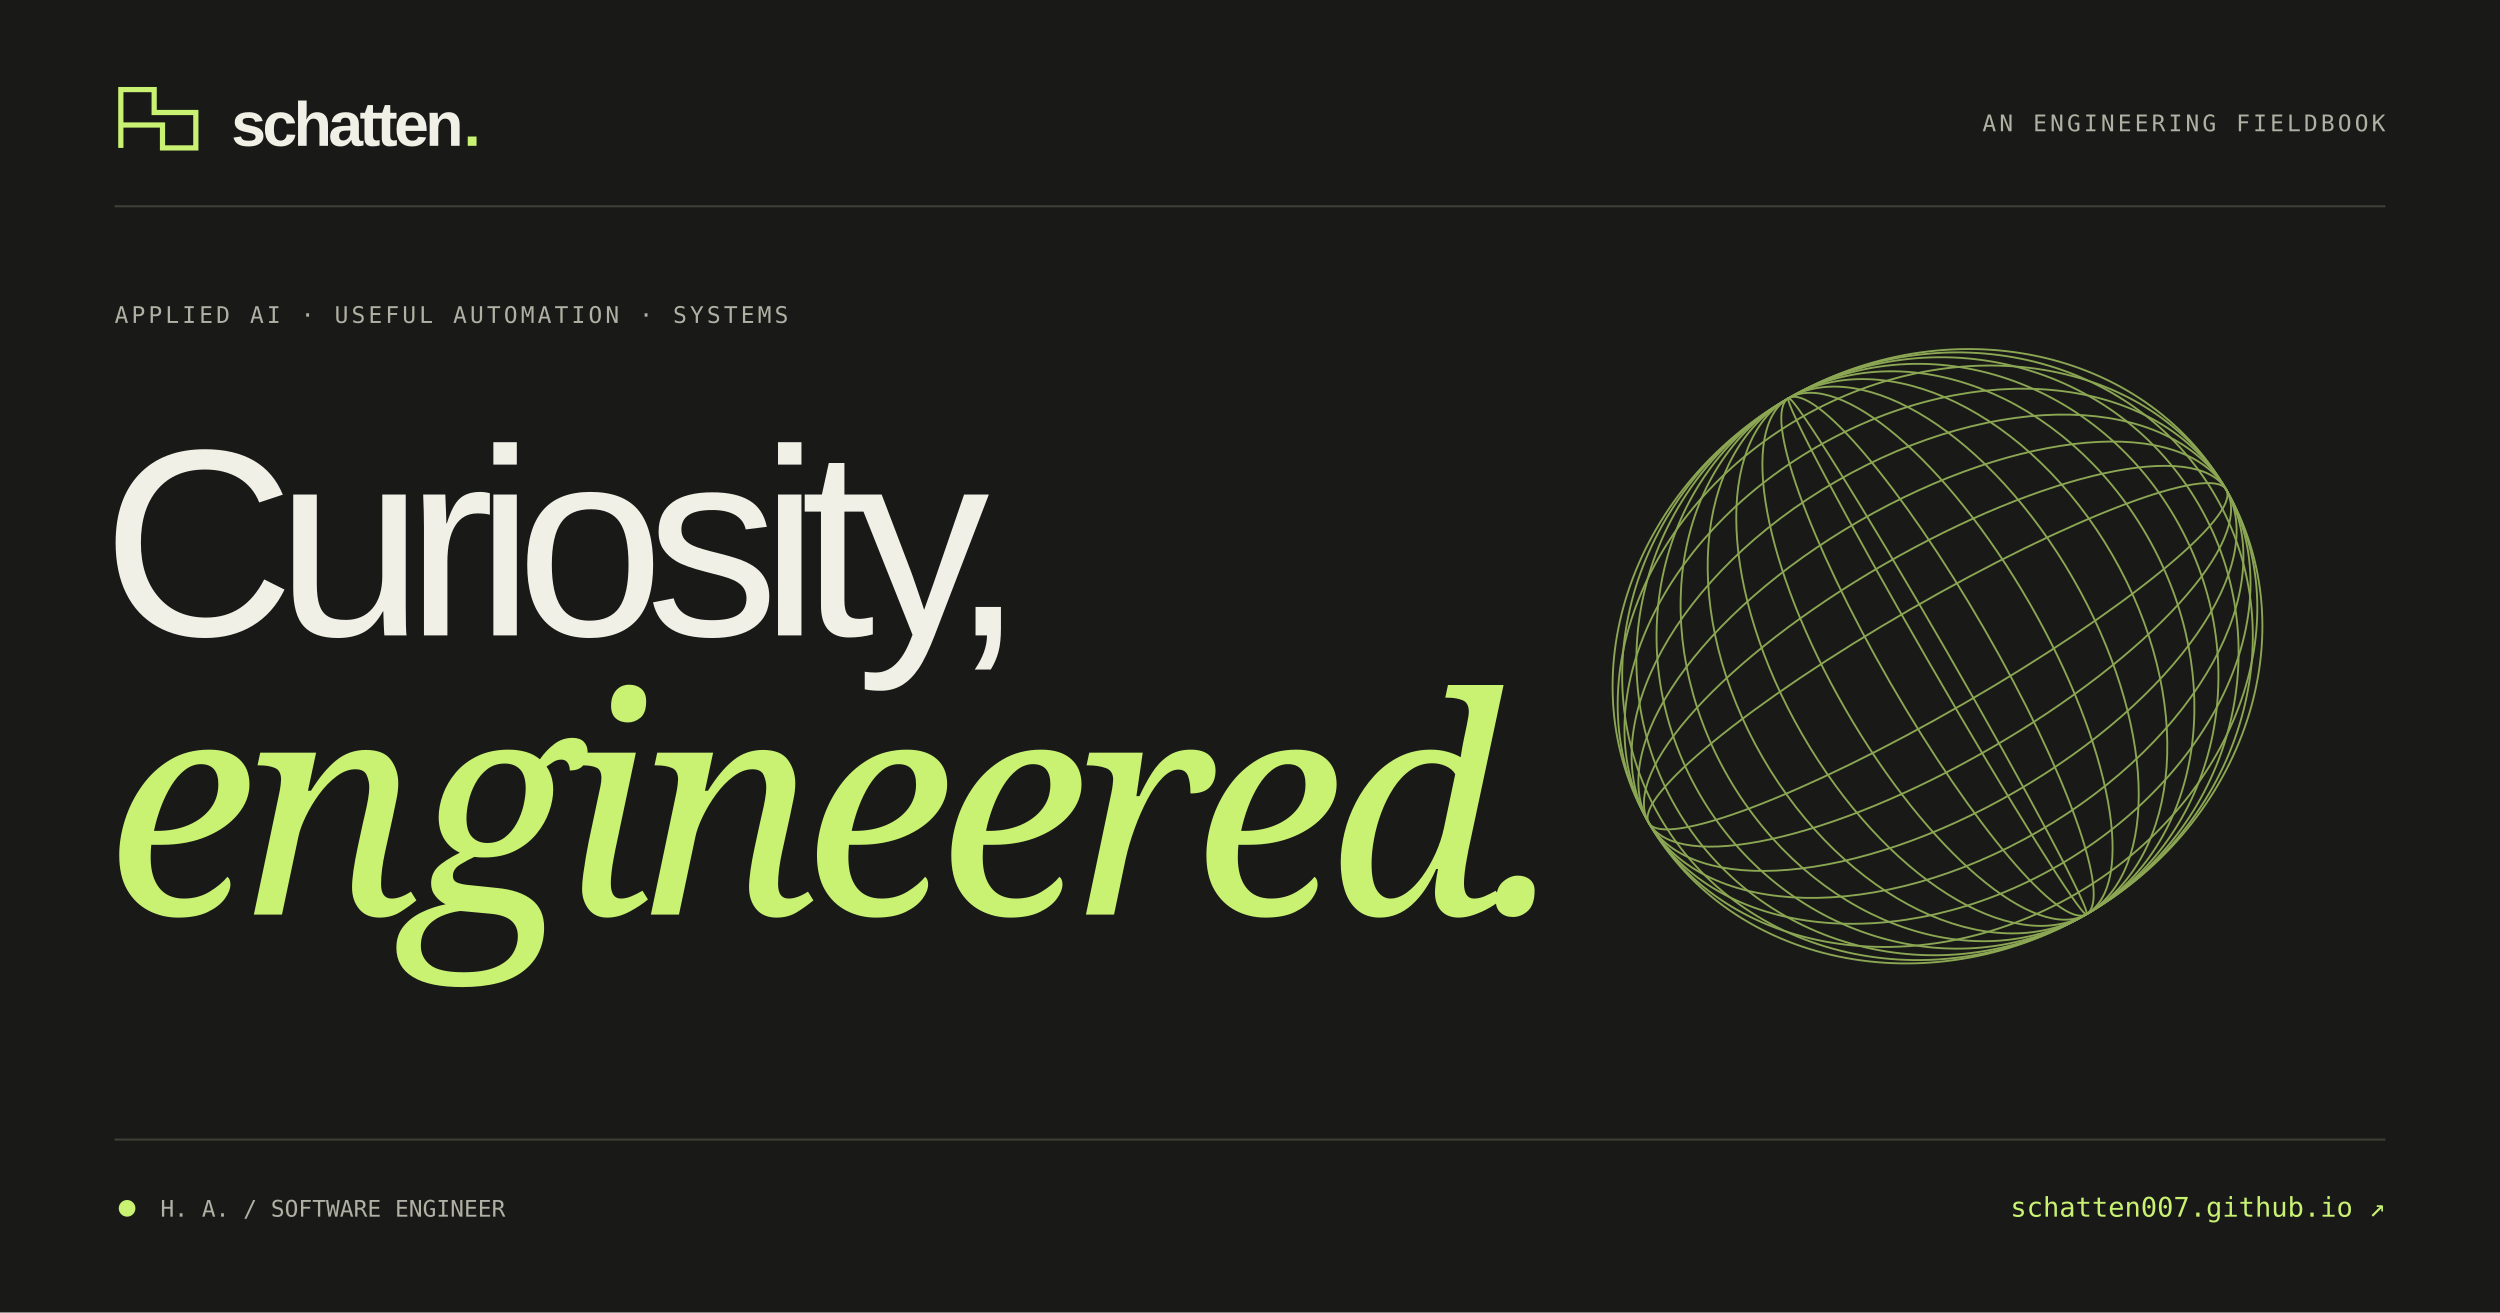
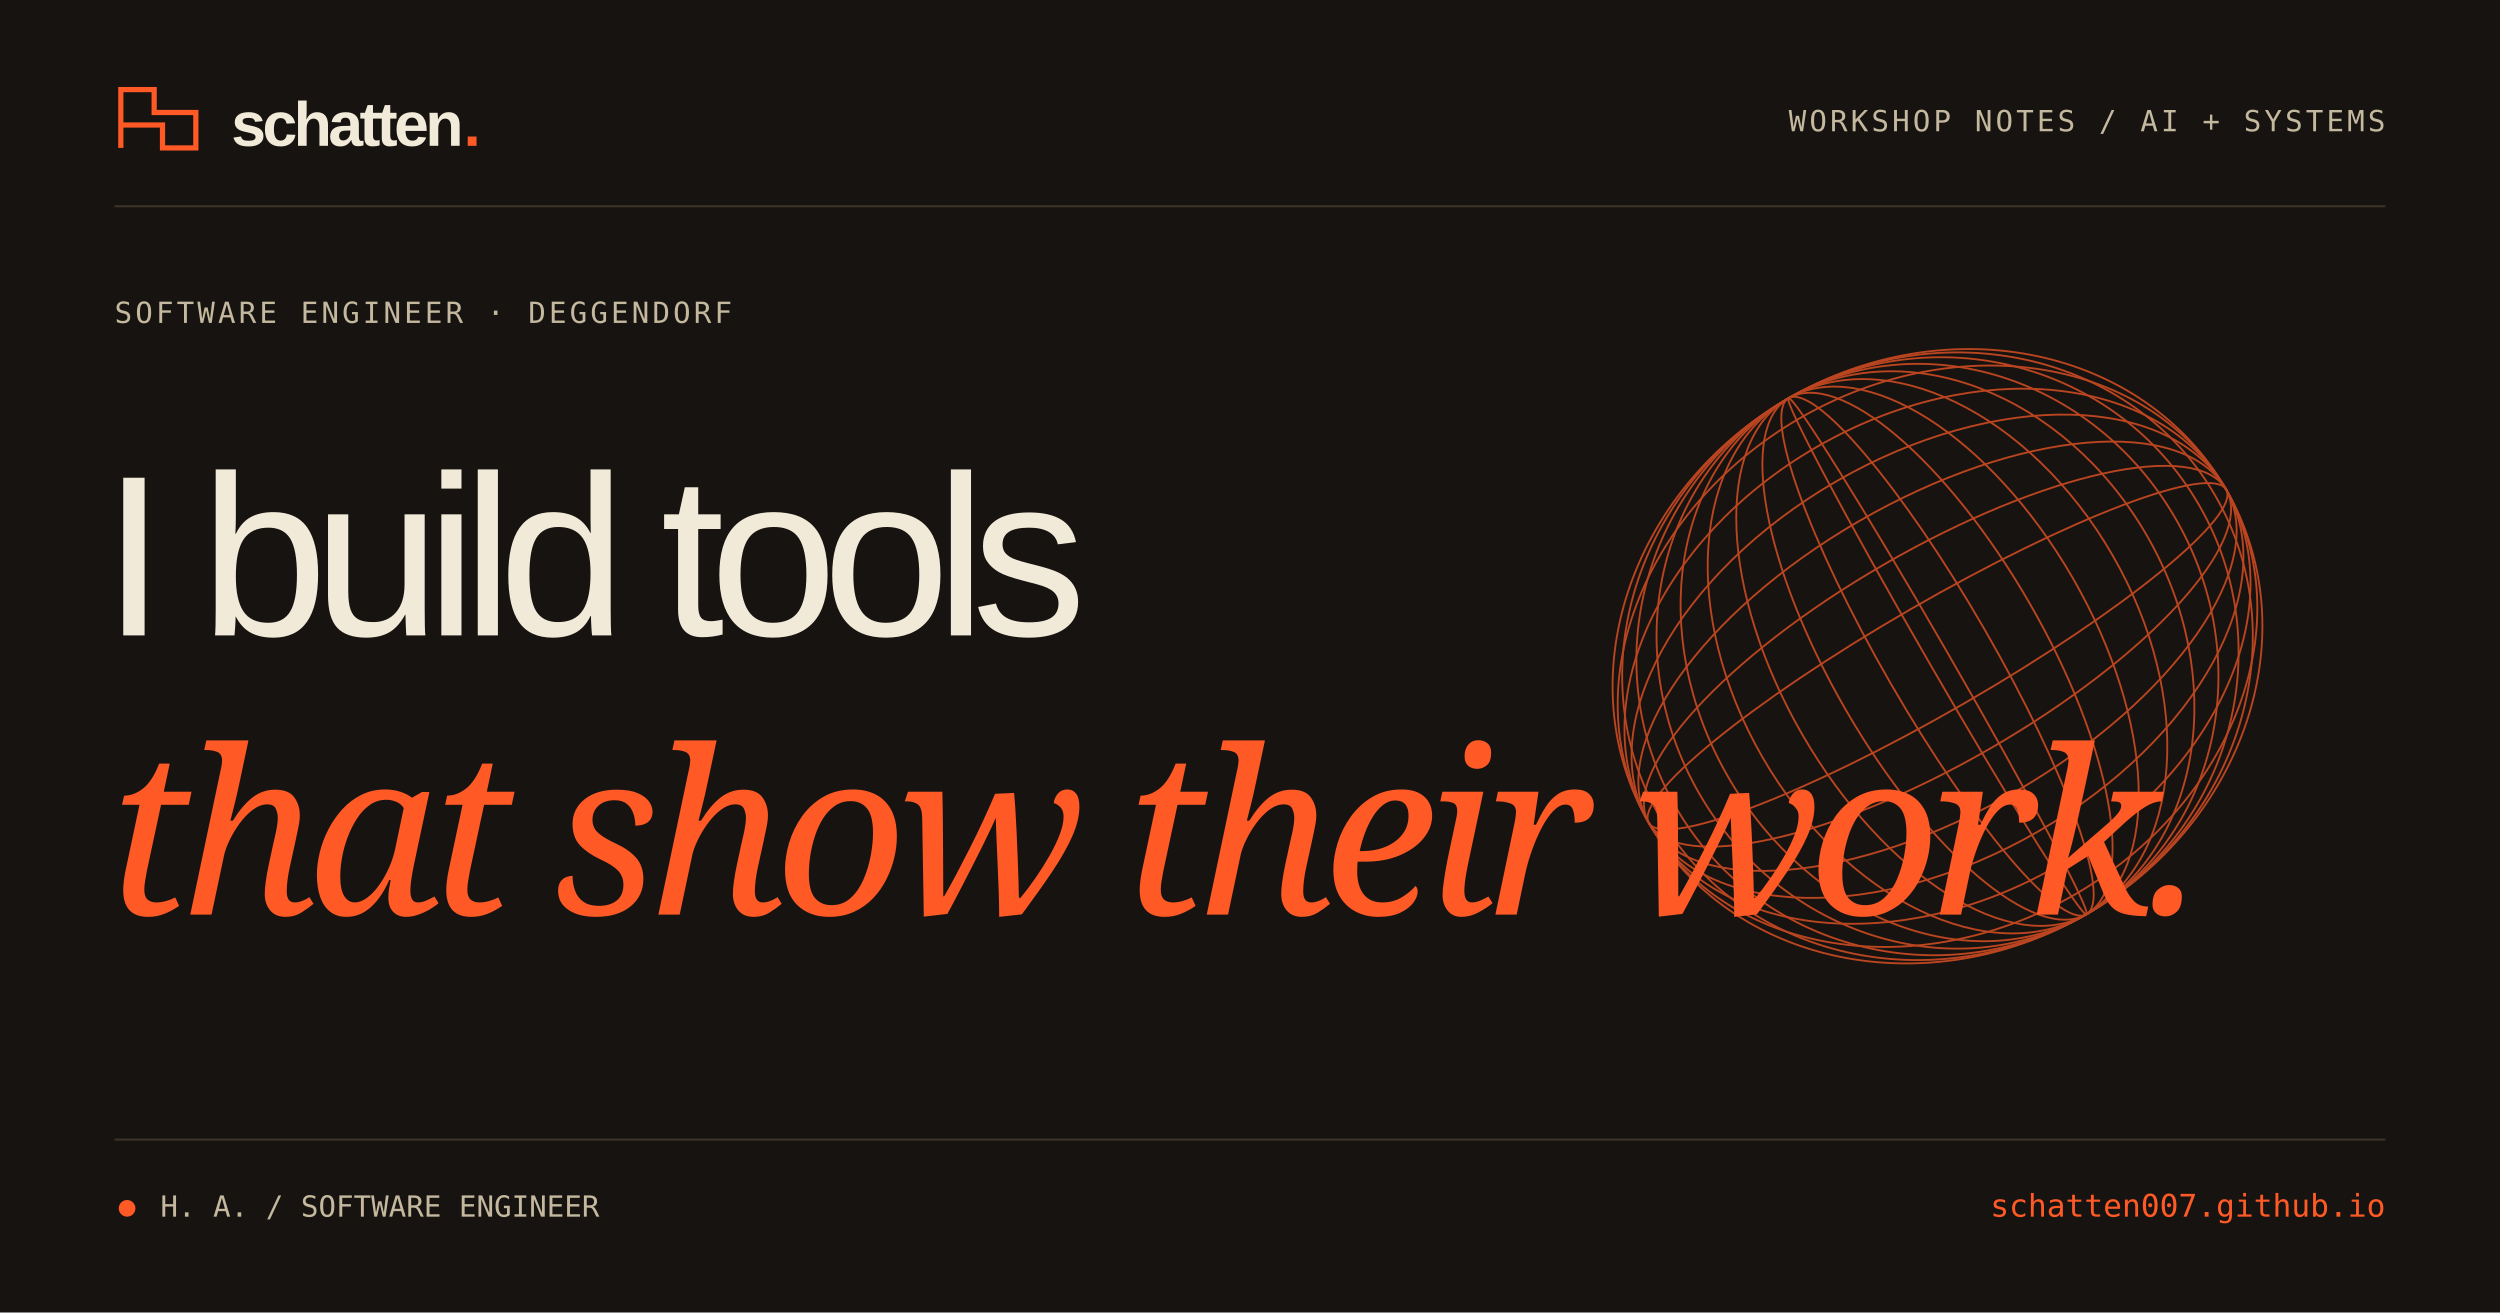
<svg xmlns="http://www.w3.org/2000/svg" width="1200" height="630" viewBox="0 0 1200 630">
-   <rect width="1200" height="630" fill="#191a17" />
-   <g fill="none" stroke="#3d3f36">
+   <rect width="1200" height="630" fill="#171310" />
+   <g fill="none" stroke="#3b3327">
    <path d="M55 99h1090M55 547h1090" />
  </g>
-   <path d="M58 71V43h16v11h20v17H78V60H58Z" fill="none" stroke="#c9f273" stroke-width="2.5" />
-   <text x="111" y="70" fill="#f1f0e7" font-size="30" font-family="Arial,sans-serif" font-weight="bold" letter-spacing="-1.7">schatten<tspan fill="#c9f273">.</tspan>
+   <path d="M58 71V43h16v11h20v17H78V60H58Z" fill="none" stroke="#ff5a26" stroke-width="2.5" />
+   <text x="111" y="70" fill="#f1ead9" font-size="30" font-family="Arial,sans-serif" font-weight="bold" letter-spacing="-1.7">schatten<tspan fill="#ff5a26">.</tspan>
  </text>
-   <text x="1145" y="63" text-anchor="end" fill="#b0b0a4" font-size="11" font-family="monospace" letter-spacing="1.5">AN ENGINEERING FIELDBOOK</text>
-   <text x="55" y="155" fill="#b0b0a4" font-size="11" font-family="monospace" letter-spacing="1.5">APPLIED AI · USEFUL AUTOMATION · SYSTEMS</text>
-   <text x="49" y="305" fill="#f1f0e7" font-size="128" font-family="Arial,sans-serif" letter-spacing="-9">Curiosity,</text>
-   <text x="51" y="439" fill="#c9f273" font-size="145" font-style="italic" font-family="Georgia,serif" letter-spacing="-7">engineered.</text>
-   <g transform="translate(930 315) rotate(-30)" fill="none" stroke="#c9f273" stroke-width=".9" opacity=".65">
+   <text x="1145" y="63" text-anchor="end" fill="#c4b99f" font-size="14" font-family="monospace" letter-spacing="1.5">WORKSHOP NOTES / AI + SYSTEMS</text>
+   <text x="55" y="155" fill="#c4b99f" font-size="14" font-family="monospace" letter-spacing="1.5">SOFTWARE ENGINEER · DEGGENDORF</text>
+   <text x="49" y="305" fill="#f1ead9" font-size="110" font-family="Arial,sans-serif" letter-spacing="-7">I build tools</text>
+   <text x="51" y="439" fill="#ff5a26" font-size="110" font-style="italic" font-family="Georgia,serif" letter-spacing="-5">that show their work.</text>
+   <g transform="translate(930 315) rotate(-30)" fill="none" stroke="#ff5a26" stroke-width=".9" opacity=".7">
    <ellipse rx="160" ry="143" />
    <ellipse rx="154" ry="143" />
    <ellipse rx="145" ry="143" />
    <ellipse rx="132" ry="143" />
    <ellipse rx="116" ry="143" />
    <ellipse rx="97" ry="143" />
    <ellipse rx="75" ry="143" />
    <ellipse rx="51" ry="143" />
    <ellipse rx="26" ry="143" />
    <ellipse rx="5" ry="143" />
    <ellipse rx="160" ry="132" />
    <ellipse rx="160" ry="116" />
    <ellipse rx="160" ry="97" />
    <ellipse rx="160" ry="75" />
    <ellipse rx="160" ry="51" />
    <ellipse rx="160" ry="26" />
  </g>
-   <circle cx="61" cy="580" r="4" fill="#c9f273" />
-   <text x="77" y="584" fill="#b0b0a4" font-size="11" font-family="monospace">H. A. / SOFTWARE ENGINEER</text>
-   <text x="1145" y="584" text-anchor="end" fill="#c9f273" font-size="13" font-family="monospace">schatten007.github.io ↗</text>
+   <circle cx="61" cy="580" r="4" fill="#ff5a26" />
+   <text x="77" y="584" fill="#c4b99f" font-size="14" font-family="monospace">H. A. / SOFTWARE ENGINEER</text>
+   <text x="1145" y="584" text-anchor="end" fill="#ff5a26" font-size="15" font-family="monospace">schatten007.github.io</text>
</svg>
